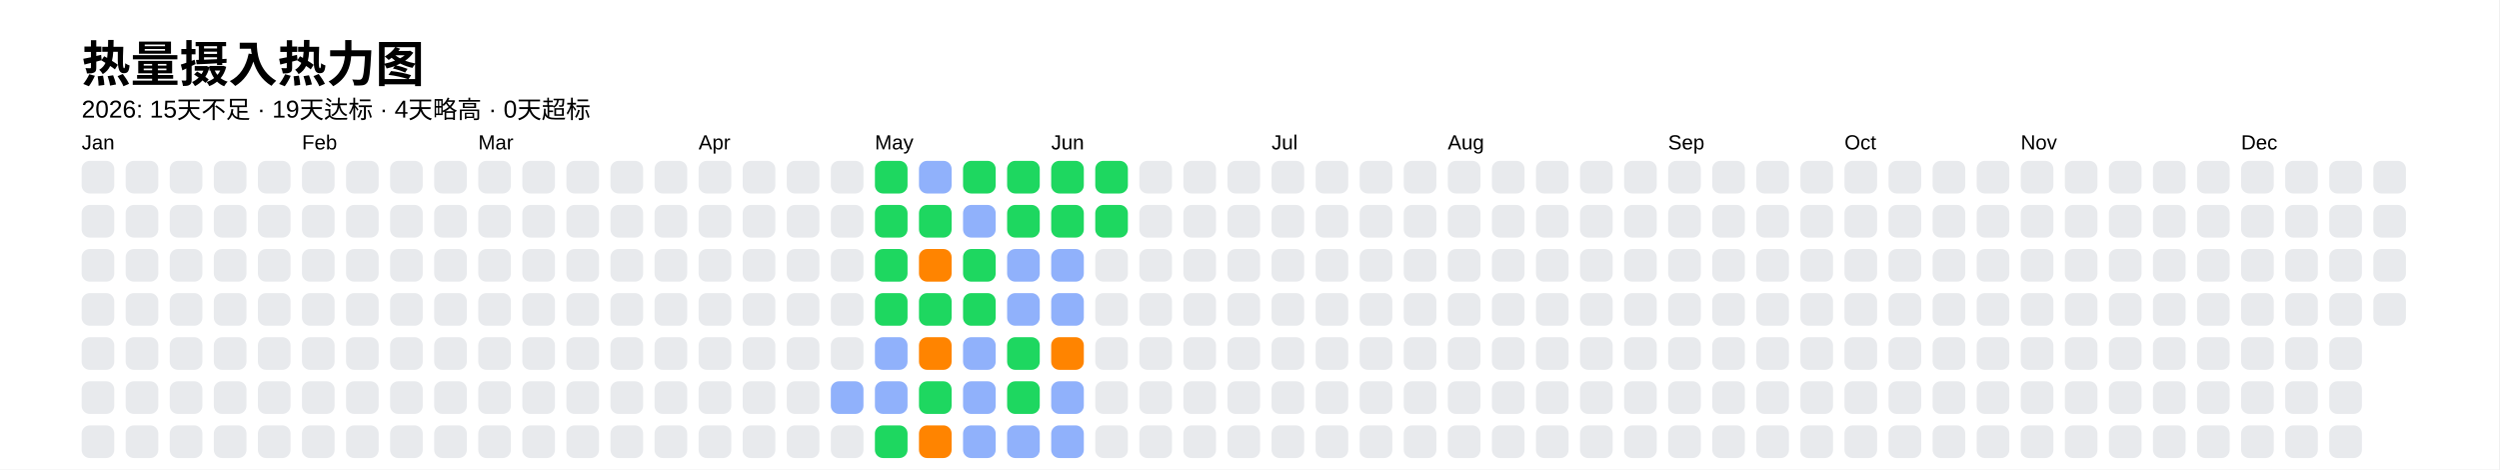
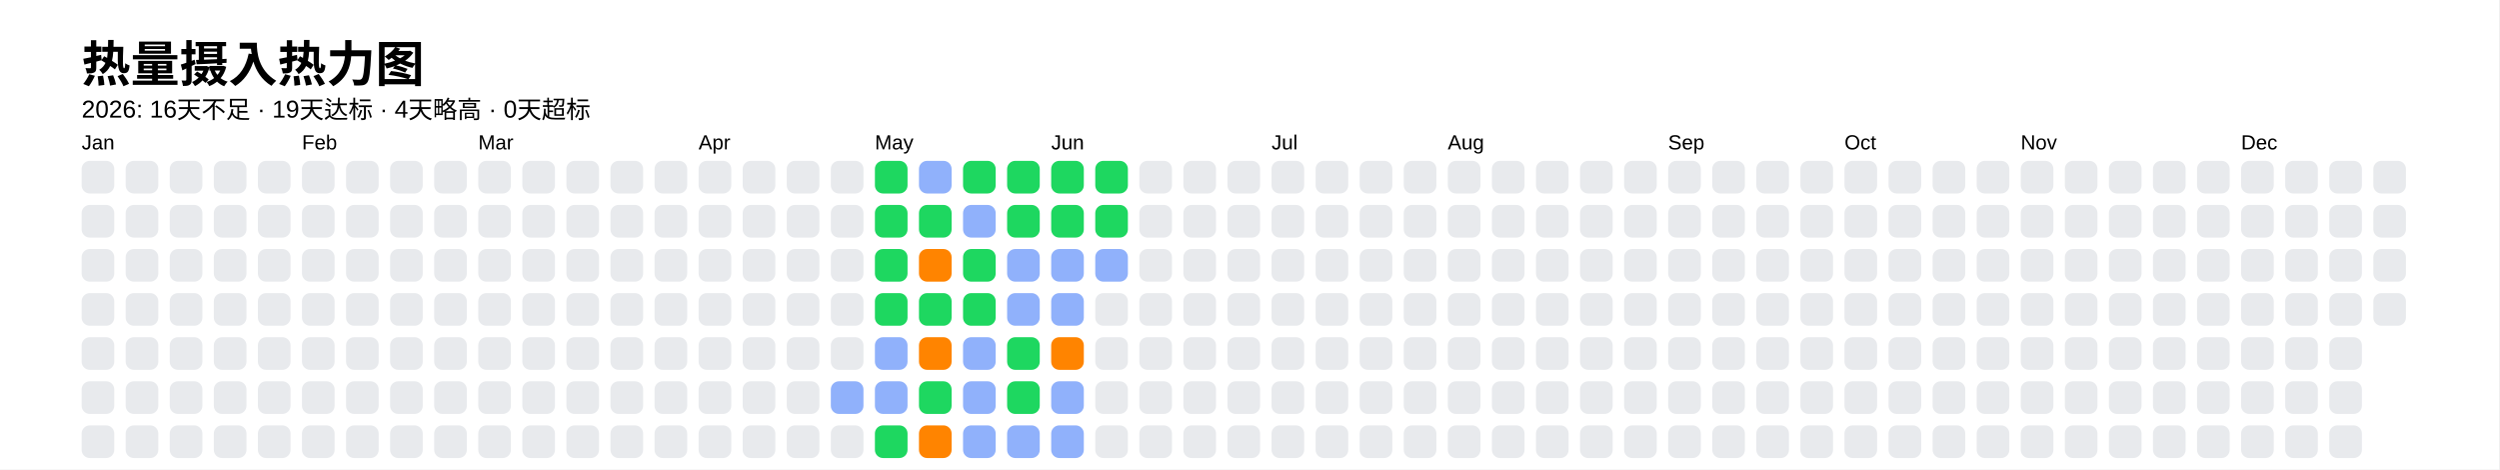
<svg xmlns="http://www.w3.org/2000/svg" style="background-color:white;" baseProfile="full" height="57.5mm" version="1.1" viewBox="0,0,306.2,57.5" width="306.2mm">
  <defs />
  <rect fill="#FFFFFF" height="57.5" width="306.2" x="0" y="0" />
  <text fill="#000000" style="font-size:6px; font-family:Arial; font-weight:bold;" x="10" y="10">热量摄入热力图</text>
-   <text fill="#000000" style="font-size:3px; font-family:Arial;" x="10" y="14.4">2026: 15天不足 · 19天达标 · 4天略高 · 0天超标</text>
+   <text fill="#000000" style="font-size:3px; font-family:Arial;" x="10" y="14.4">2026: 16天不足 · 19天达标 · 4天略高 · 0天超标</text>
  <text fill="#000000" style="font-size:2.5px; font-family:Arial" x="10" y="18.3">Jan</text>
  <rect fill="#E8EAED" height="4" rx="1" ry="1" width="4" x="10" y="19.7" />
  <rect fill="#E8EAED" height="4" rx="1" ry="1" width="4" x="10" y="25.1" />
  <rect fill="#E8EAED" height="4" rx="1" ry="1" width="4" x="10" y="30.5" />
  <rect fill="#E8EAED" height="4" rx="1" ry="1" width="4" x="10" y="35.9" />
  <rect fill="#E8EAED" height="4" rx="1" ry="1" width="4" x="10" y="41.3" />
  <rect fill="#E8EAED" height="4" rx="1" ry="1" width="4" x="10" y="46.7" />
  <rect fill="#E8EAED" height="4" rx="1" ry="1" width="4" x="10" y="52.1" />
  <rect fill="#E8EAED" height="4" rx="1" ry="1" width="4" x="15.4" y="19.7" />
  <rect fill="#E8EAED" height="4" rx="1" ry="1" width="4" x="15.4" y="25.1" />
  <rect fill="#E8EAED" height="4" rx="1" ry="1" width="4" x="15.4" y="30.5" />
  <rect fill="#E8EAED" height="4" rx="1" ry="1" width="4" x="15.4" y="35.9" />
  <rect fill="#E8EAED" height="4" rx="1" ry="1" width="4" x="15.4" y="41.3" />
  <rect fill="#E8EAED" height="4" rx="1" ry="1" width="4" x="15.4" y="46.7" />
  <rect fill="#E8EAED" height="4" rx="1" ry="1" width="4" x="15.4" y="52.1" />
  <rect fill="#E8EAED" height="4" rx="1" ry="1" width="4" x="20.8" y="19.7" />
  <rect fill="#E8EAED" height="4" rx="1" ry="1" width="4" x="20.8" y="25.1" />
  <rect fill="#E8EAED" height="4" rx="1" ry="1" width="4" x="20.8" y="30.5" />
  <rect fill="#E8EAED" height="4" rx="1" ry="1" width="4" x="20.8" y="35.9" />
  <rect fill="#E8EAED" height="4" rx="1" ry="1" width="4" x="20.8" y="41.3" />
  <rect fill="#E8EAED" height="4" rx="1" ry="1" width="4" x="20.8" y="46.7" />
  <rect fill="#E8EAED" height="4" rx="1" ry="1" width="4" x="20.8" y="52.1" />
  <rect fill="#E8EAED" height="4" rx="1" ry="1" width="4" x="26.2" y="19.7" />
  <rect fill="#E8EAED" height="4" rx="1" ry="1" width="4" x="26.2" y="25.1" />
  <rect fill="#E8EAED" height="4" rx="1" ry="1" width="4" x="26.2" y="30.5" />
  <rect fill="#E8EAED" height="4" rx="1" ry="1" width="4" x="26.2" y="35.9" />
  <rect fill="#E8EAED" height="4" rx="1" ry="1" width="4" x="26.2" y="41.3" />
  <rect fill="#E8EAED" height="4" rx="1" ry="1" width="4" x="26.2" y="46.7" />
  <rect fill="#E8EAED" height="4" rx="1" ry="1" width="4" x="26.2" y="52.1" />
  <rect fill="#E8EAED" height="4" rx="1" ry="1" width="4" x="31.6" y="19.7" />
  <rect fill="#E8EAED" height="4" rx="1" ry="1" width="4" x="31.6" y="25.1" />
  <rect fill="#E8EAED" height="4" rx="1" ry="1" width="4" x="31.6" y="30.5" />
  <rect fill="#E8EAED" height="4" rx="1" ry="1" width="4" x="31.6" y="35.9" />
  <rect fill="#E8EAED" height="4" rx="1" ry="1" width="4" x="31.6" y="41.3" />
  <rect fill="#E8EAED" height="4" rx="1" ry="1" width="4" x="31.6" y="46.7" />
  <rect fill="#E8EAED" height="4" rx="1" ry="1" width="4" x="31.6" y="52.1" />
  <text fill="#000000" style="font-size:2.5px; font-family:Arial" x="37.0" y="18.3">Feb</text>
  <rect fill="#E8EAED" height="4" rx="1" ry="1" width="4" x="37.0" y="19.7" />
  <rect fill="#E8EAED" height="4" rx="1" ry="1" width="4" x="37.0" y="25.1" />
  <rect fill="#E8EAED" height="4" rx="1" ry="1" width="4" x="37.0" y="30.5" />
  <rect fill="#E8EAED" height="4" rx="1" ry="1" width="4" x="37.0" y="35.9" />
  <rect fill="#E8EAED" height="4" rx="1" ry="1" width="4" x="37.0" y="41.3" />
  <rect fill="#E8EAED" height="4" rx="1" ry="1" width="4" x="37.0" y="46.7" />
  <rect fill="#E8EAED" height="4" rx="1" ry="1" width="4" x="37.0" y="52.1" />
  <rect fill="#E8EAED" height="4" rx="1" ry="1" width="4" x="42.4" y="19.7" />
  <rect fill="#E8EAED" height="4" rx="1" ry="1" width="4" x="42.4" y="25.1" />
  <rect fill="#E8EAED" height="4" rx="1" ry="1" width="4" x="42.4" y="30.5" />
  <rect fill="#E8EAED" height="4" rx="1" ry="1" width="4" x="42.4" y="35.9" />
  <rect fill="#E8EAED" height="4" rx="1" ry="1" width="4" x="42.4" y="41.3" />
  <rect fill="#E8EAED" height="4" rx="1" ry="1" width="4" x="42.4" y="46.7" />
  <rect fill="#E8EAED" height="4" rx="1" ry="1" width="4" x="42.4" y="52.1" />
  <rect fill="#E8EAED" height="4" rx="1" ry="1" width="4" x="47.8" y="19.7" />
  <rect fill="#E8EAED" height="4" rx="1" ry="1" width="4" x="47.8" y="25.1" />
  <rect fill="#E8EAED" height="4" rx="1" ry="1" width="4" x="47.8" y="30.5" />
  <rect fill="#E8EAED" height="4" rx="1" ry="1" width="4" x="47.8" y="35.9" />
  <rect fill="#E8EAED" height="4" rx="1" ry="1" width="4" x="47.8" y="41.3" />
  <rect fill="#E8EAED" height="4" rx="1" ry="1" width="4" x="47.8" y="46.7" />
  <rect fill="#E8EAED" height="4" rx="1" ry="1" width="4" x="47.8" y="52.1" />
  <rect fill="#E8EAED" height="4" rx="1" ry="1" width="4" x="53.2" y="19.7" />
  <rect fill="#E8EAED" height="4" rx="1" ry="1" width="4" x="53.2" y="25.1" />
  <rect fill="#E8EAED" height="4" rx="1" ry="1" width="4" x="53.2" y="30.5" />
  <rect fill="#E8EAED" height="4" rx="1" ry="1" width="4" x="53.2" y="35.9" />
  <rect fill="#E8EAED" height="4" rx="1" ry="1" width="4" x="53.2" y="41.3" />
  <rect fill="#E8EAED" height="4" rx="1" ry="1" width="4" x="53.2" y="46.7" />
  <rect fill="#E8EAED" height="4" rx="1" ry="1" width="4" x="53.2" y="52.1" />
  <text fill="#000000" style="font-size:2.5px; font-family:Arial" x="58.6" y="18.3">Mar</text>
  <rect fill="#E8EAED" height="4" rx="1" ry="1" width="4" x="58.6" y="19.7" />
  <rect fill="#E8EAED" height="4" rx="1" ry="1" width="4" x="58.6" y="25.1" />
  <rect fill="#E8EAED" height="4" rx="1" ry="1" width="4" x="58.6" y="30.5" />
  <rect fill="#E8EAED" height="4" rx="1" ry="1" width="4" x="58.6" y="35.9" />
  <rect fill="#E8EAED" height="4" rx="1" ry="1" width="4" x="58.6" y="41.3" />
  <rect fill="#E8EAED" height="4" rx="1" ry="1" width="4" x="58.6" y="46.7" />
  <rect fill="#E8EAED" height="4" rx="1" ry="1" width="4" x="58.6" y="52.1" />
  <rect fill="#E8EAED" height="4" rx="1" ry="1" width="4" x="64" y="19.7" />
  <rect fill="#E8EAED" height="4" rx="1" ry="1" width="4" x="64" y="25.1" />
  <rect fill="#E8EAED" height="4" rx="1" ry="1" width="4" x="64" y="30.5" />
  <rect fill="#E8EAED" height="4" rx="1" ry="1" width="4" x="64" y="35.9" />
  <rect fill="#E8EAED" height="4" rx="1" ry="1" width="4" x="64" y="41.3" />
  <rect fill="#E8EAED" height="4" rx="1" ry="1" width="4" x="64" y="46.7" />
  <rect fill="#E8EAED" height="4" rx="1" ry="1" width="4" x="64" y="52.1" />
  <rect fill="#E8EAED" height="4" rx="1" ry="1" width="4" x="69.4" y="19.7" />
  <rect fill="#E8EAED" height="4" rx="1" ry="1" width="4" x="69.4" y="25.1" />
  <rect fill="#E8EAED" height="4" rx="1" ry="1" width="4" x="69.4" y="30.5" />
  <rect fill="#E8EAED" height="4" rx="1" ry="1" width="4" x="69.4" y="35.9" />
  <rect fill="#E8EAED" height="4" rx="1" ry="1" width="4" x="69.4" y="41.3" />
  <rect fill="#E8EAED" height="4" rx="1" ry="1" width="4" x="69.4" y="46.7" />
  <rect fill="#E8EAED" height="4" rx="1" ry="1" width="4" x="69.4" y="52.1" />
  <rect fill="#E8EAED" height="4" rx="1" ry="1" width="4" x="74.8" y="19.7" />
  <rect fill="#E8EAED" height="4" rx="1" ry="1" width="4" x="74.8" y="25.1" />
  <rect fill="#E8EAED" height="4" rx="1" ry="1" width="4" x="74.8" y="30.5" />
  <rect fill="#E8EAED" height="4" rx="1" ry="1" width="4" x="74.8" y="35.9" />
  <rect fill="#E8EAED" height="4" rx="1" ry="1" width="4" x="74.8" y="41.3" />
  <rect fill="#E8EAED" height="4" rx="1" ry="1" width="4" x="74.8" y="46.7" />
  <rect fill="#E8EAED" height="4" rx="1" ry="1" width="4" x="74.8" y="52.1" />
  <rect fill="#E8EAED" height="4" rx="1" ry="1" width="4" x="80.2" y="19.7" />
  <rect fill="#E8EAED" height="4" rx="1" ry="1" width="4" x="80.2" y="25.1" />
  <rect fill="#E8EAED" height="4" rx="1" ry="1" width="4" x="80.2" y="30.5" />
  <rect fill="#E8EAED" height="4" rx="1" ry="1" width="4" x="80.2" y="35.9" />
  <rect fill="#E8EAED" height="4" rx="1" ry="1" width="4" x="80.2" y="41.3" />
  <rect fill="#E8EAED" height="4" rx="1" ry="1" width="4" x="80.2" y="46.7" />
  <rect fill="#E8EAED" height="4" rx="1" ry="1" width="4" x="80.2" y="52.1" />
  <text fill="#000000" style="font-size:2.5px; font-family:Arial" x="85.6" y="18.3">Apr</text>
  <rect fill="#E8EAED" height="4" rx="1" ry="1" width="4" x="85.6" y="19.7" />
  <rect fill="#E8EAED" height="4" rx="1" ry="1" width="4" x="85.6" y="25.1" />
  <rect fill="#E8EAED" height="4" rx="1" ry="1" width="4" x="85.6" y="30.5" />
  <rect fill="#E8EAED" height="4" rx="1" ry="1" width="4" x="85.6" y="35.9" />
  <rect fill="#E8EAED" height="4" rx="1" ry="1" width="4" x="85.6" y="41.3" />
  <rect fill="#E8EAED" height="4" rx="1" ry="1" width="4" x="85.6" y="46.7" />
  <rect fill="#E8EAED" height="4" rx="1" ry="1" width="4" x="85.6" y="52.1" />
  <rect fill="#E8EAED" height="4" rx="1" ry="1" width="4" x="91" y="19.7" />
  <rect fill="#E8EAED" height="4" rx="1" ry="1" width="4" x="91" y="25.1" />
  <rect fill="#E8EAED" height="4" rx="1" ry="1" width="4" x="91" y="30.5" />
  <rect fill="#E8EAED" height="4" rx="1" ry="1" width="4" x="91" y="35.9" />
  <rect fill="#E8EAED" height="4" rx="1" ry="1" width="4" x="91" y="41.3" />
  <rect fill="#E8EAED" height="4" rx="1" ry="1" width="4" x="91" y="46.7" />
  <rect fill="#E8EAED" height="4" rx="1" ry="1" width="4" x="91" y="52.1" />
  <rect fill="#E8EAED" height="4" rx="1" ry="1" width="4" x="96.4" y="19.7" />
  <rect fill="#E8EAED" height="4" rx="1" ry="1" width="4" x="96.4" y="25.1" />
  <rect fill="#E8EAED" height="4" rx="1" ry="1" width="4" x="96.4" y="30.5" />
  <rect fill="#E8EAED" height="4" rx="1" ry="1" width="4" x="96.4" y="35.9" />
  <rect fill="#E8EAED" height="4" rx="1" ry="1" width="4" x="96.4" y="41.3" />
  <rect fill="#E8EAED" height="4" rx="1" ry="1" width="4" x="96.4" y="46.7" />
  <rect fill="#E8EAED" height="4" rx="1" ry="1" width="4" x="96.4" y="52.1" />
  <rect fill="#E8EAED" height="4" rx="1" ry="1" width="4" x="101.8" y="19.7" />
  <rect fill="#E8EAED" height="4" rx="1" ry="1" width="4" x="101.8" y="25.1" />
  <rect fill="#E8EAED" height="4" rx="1" ry="1" width="4" x="101.8" y="30.5" />
  <rect fill="#E8EAED" height="4" rx="1" ry="1" width="4" x="101.8" y="35.9" />
  <rect fill="#E8EAED" height="4" rx="1" ry="1" width="4" x="101.8" y="41.3" />
  <rect fill="#90b1fb" height="4" rx="1" ry="1" width="4" x="101.8" y="46.7" />
  <rect fill="#E8EAED" height="4" rx="1" ry="1" width="4" x="101.8" y="52.1" />
  <text fill="#000000" style="font-size:2.5px; font-family:Arial" x="107.2" y="18.3">May</text>
  <rect fill="#1ed760" height="4" rx="1" ry="1" width="4" x="107.2" y="19.7" />
  <rect fill="#1ed760" height="4" rx="1" ry="1" width="4" x="107.2" y="25.1" />
  <rect fill="#1ed760" height="4" rx="1" ry="1" width="4" x="107.2" y="30.5" />
  <rect fill="#1ed760" height="4" rx="1" ry="1" width="4" x="107.2" y="35.9" />
  <rect fill="#90b1fb" height="4" rx="1" ry="1" width="4" x="107.2" y="41.3" />
  <rect fill="#90b1fb" height="4" rx="1" ry="1" width="4" x="107.2" y="46.7" />
  <rect fill="#1ed760" height="4" rx="1" ry="1" width="4" x="107.2" y="52.1" />
  <rect fill="#90b1fb" height="4" rx="1" ry="1" width="4" x="112.6" y="19.7" />
  <rect fill="#1ed760" height="4" rx="1" ry="1" width="4" x="112.6" y="25.1" />
  <rect fill="#ff8400" height="4" rx="1" ry="1" width="4" x="112.6" y="30.5" />
  <rect fill="#1ed760" height="4" rx="1" ry="1" width="4" x="112.6" y="35.9" />
  <rect fill="#ff8400" height="4" rx="1" ry="1" width="4" x="112.6" y="41.3" />
  <rect fill="#1ed760" height="4" rx="1" ry="1" width="4" x="112.6" y="46.7" />
  <rect fill="#ff8400" height="4" rx="1" ry="1" width="4" x="112.6" y="52.1" />
  <rect fill="#1ed760" height="4" rx="1" ry="1" width="4" x="118" y="19.7" />
  <rect fill="#90b1fb" height="4" rx="1" ry="1" width="4" x="118" y="25.1" />
  <rect fill="#1ed760" height="4" rx="1" ry="1" width="4" x="118" y="30.5" />
  <rect fill="#1ed760" height="4" rx="1" ry="1" width="4" x="118" y="35.9" />
  <rect fill="#90b1fb" height="4" rx="1" ry="1" width="4" x="118" y="41.3" />
  <rect fill="#90b1fb" height="4" rx="1" ry="1" width="4" x="118" y="46.7" />
  <rect fill="#90b1fb" height="4" rx="1" ry="1" width="4" x="118" y="52.1" />
  <rect fill="#1ed760" height="4" rx="1" ry="1" width="4" x="123.4" y="19.7" />
  <rect fill="#1ed760" height="4" rx="1" ry="1" width="4" x="123.4" y="25.1" />
  <rect fill="#90b1fb" height="4" rx="1" ry="1" width="4" x="123.4" y="30.5" />
  <rect fill="#90b1fb" height="4" rx="1" ry="1" width="4" x="123.4" y="35.9" />
  <rect fill="#1ed760" height="4" rx="1" ry="1" width="4" x="123.4" y="41.3" />
  <rect fill="#1ed760" height="4" rx="1" ry="1" width="4" x="123.4" y="46.7" />
  <rect fill="#90b1fb" height="4" rx="1" ry="1" width="4" x="123.4" y="52.1" />
  <text fill="#000000" style="font-size:2.5px; font-family:Arial" x="128.8" y="18.3">Jun</text>
  <rect fill="#1ed760" height="4" rx="1" ry="1" width="4" x="128.8" y="19.7" />
  <rect fill="#1ed760" height="4" rx="1" ry="1" width="4" x="128.8" y="25.1" />
  <rect fill="#90b1fb" height="4" rx="1" ry="1" width="4" x="128.8" y="30.5" />
  <rect fill="#90b1fb" height="4" rx="1" ry="1" width="4" x="128.8" y="35.9" />
  <rect fill="#ff8400" height="4" rx="1" ry="1" width="4" x="128.8" y="41.3" />
  <rect fill="#90b1fb" height="4" rx="1" ry="1" width="4" x="128.8" y="46.7" />
  <rect fill="#90b1fb" height="4" rx="1" ry="1" width="4" x="128.8" y="52.1" />
  <rect fill="#1ed760" height="4" rx="1" ry="1" width="4" x="134.2" y="19.7" />
  <rect fill="#1ed760" height="4" rx="1" ry="1" width="4" x="134.2" y="25.1" />
-   <rect fill="#E8EAED" height="4" rx="1" ry="1" width="4" x="134.2" y="30.5" />
+   <rect fill="#90b1fb" height="4" rx="1" ry="1" width="4" x="134.2" y="30.5" />
  <rect fill="#E8EAED" height="4" rx="1" ry="1" width="4" x="134.2" y="35.9" />
  <rect fill="#E8EAED" height="4" rx="1" ry="1" width="4" x="134.2" y="41.3" />
  <rect fill="#E8EAED" height="4" rx="1" ry="1" width="4" x="134.2" y="46.7" />
  <rect fill="#E8EAED" height="4" rx="1" ry="1" width="4" x="134.2" y="52.1" />
  <rect fill="#E8EAED" height="4" rx="1" ry="1" width="4" x="139.6" y="19.7" />
  <rect fill="#E8EAED" height="4" rx="1" ry="1" width="4" x="139.6" y="25.1" />
  <rect fill="#E8EAED" height="4" rx="1" ry="1" width="4" x="139.6" y="30.5" />
  <rect fill="#E8EAED" height="4" rx="1" ry="1" width="4" x="139.6" y="35.9" />
  <rect fill="#E8EAED" height="4" rx="1" ry="1" width="4" x="139.6" y="41.3" />
  <rect fill="#E8EAED" height="4" rx="1" ry="1" width="4" x="139.6" y="46.7" />
  <rect fill="#E8EAED" height="4" rx="1" ry="1" width="4" x="139.6" y="52.1" />
  <rect fill="#E8EAED" height="4" rx="1" ry="1" width="4" x="145" y="19.7" />
  <rect fill="#E8EAED" height="4" rx="1" ry="1" width="4" x="145" y="25.1" />
  <rect fill="#E8EAED" height="4" rx="1" ry="1" width="4" x="145" y="30.5" />
  <rect fill="#E8EAED" height="4" rx="1" ry="1" width="4" x="145" y="35.9" />
  <rect fill="#E8EAED" height="4" rx="1" ry="1" width="4" x="145" y="41.3" />
  <rect fill="#E8EAED" height="4" rx="1" ry="1" width="4" x="145" y="46.7" />
  <rect fill="#E8EAED" height="4" rx="1" ry="1" width="4" x="145" y="52.1" />
  <rect fill="#E8EAED" height="4" rx="1" ry="1" width="4" x="150.4" y="19.7" />
  <rect fill="#E8EAED" height="4" rx="1" ry="1" width="4" x="150.4" y="25.1" />
  <rect fill="#E8EAED" height="4" rx="1" ry="1" width="4" x="150.4" y="30.5" />
  <rect fill="#E8EAED" height="4" rx="1" ry="1" width="4" x="150.4" y="35.9" />
  <rect fill="#E8EAED" height="4" rx="1" ry="1" width="4" x="150.4" y="41.3" />
  <rect fill="#E8EAED" height="4" rx="1" ry="1" width="4" x="150.4" y="46.7" />
  <rect fill="#E8EAED" height="4" rx="1" ry="1" width="4" x="150.4" y="52.1" />
  <text fill="#000000" style="font-size:2.5px; font-family:Arial" x="155.8" y="18.3">Jul</text>
  <rect fill="#E8EAED" height="4" rx="1" ry="1" width="4" x="155.8" y="19.7" />
  <rect fill="#E8EAED" height="4" rx="1" ry="1" width="4" x="155.8" y="25.1" />
  <rect fill="#E8EAED" height="4" rx="1" ry="1" width="4" x="155.8" y="30.5" />
  <rect fill="#E8EAED" height="4" rx="1" ry="1" width="4" x="155.8" y="35.9" />
  <rect fill="#E8EAED" height="4" rx="1" ry="1" width="4" x="155.8" y="41.3" />
  <rect fill="#E8EAED" height="4" rx="1" ry="1" width="4" x="155.8" y="46.7" />
  <rect fill="#E8EAED" height="4" rx="1" ry="1" width="4" x="155.8" y="52.1" />
  <rect fill="#E8EAED" height="4" rx="1" ry="1" width="4" x="161.2" y="19.7" />
  <rect fill="#E8EAED" height="4" rx="1" ry="1" width="4" x="161.2" y="25.1" />
  <rect fill="#E8EAED" height="4" rx="1" ry="1" width="4" x="161.2" y="30.5" />
  <rect fill="#E8EAED" height="4" rx="1" ry="1" width="4" x="161.2" y="35.9" />
  <rect fill="#E8EAED" height="4" rx="1" ry="1" width="4" x="161.2" y="41.3" />
  <rect fill="#E8EAED" height="4" rx="1" ry="1" width="4" x="161.2" y="46.7" />
  <rect fill="#E8EAED" height="4" rx="1" ry="1" width="4" x="161.2" y="52.1" />
  <rect fill="#E8EAED" height="4" rx="1" ry="1" width="4" x="166.6" y="19.7" />
  <rect fill="#E8EAED" height="4" rx="1" ry="1" width="4" x="166.6" y="25.1" />
  <rect fill="#E8EAED" height="4" rx="1" ry="1" width="4" x="166.6" y="30.5" />
  <rect fill="#E8EAED" height="4" rx="1" ry="1" width="4" x="166.6" y="35.9" />
  <rect fill="#E8EAED" height="4" rx="1" ry="1" width="4" x="166.6" y="41.3" />
  <rect fill="#E8EAED" height="4" rx="1" ry="1" width="4" x="166.6" y="46.7" />
  <rect fill="#E8EAED" height="4" rx="1" ry="1" width="4" x="166.6" y="52.1" />
  <rect fill="#E8EAED" height="4" rx="1" ry="1" width="4" x="172" y="19.7" />
  <rect fill="#E8EAED" height="4" rx="1" ry="1" width="4" x="172" y="25.1" />
  <rect fill="#E8EAED" height="4" rx="1" ry="1" width="4" x="172" y="30.5" />
  <rect fill="#E8EAED" height="4" rx="1" ry="1" width="4" x="172" y="35.9" />
  <rect fill="#E8EAED" height="4" rx="1" ry="1" width="4" x="172" y="41.3" />
  <rect fill="#E8EAED" height="4" rx="1" ry="1" width="4" x="172" y="46.7" />
  <rect fill="#E8EAED" height="4" rx="1" ry="1" width="4" x="172" y="52.1" />
  <text fill="#000000" style="font-size:2.5px; font-family:Arial" x="177.4" y="18.3">Aug</text>
  <rect fill="#E8EAED" height="4" rx="1" ry="1" width="4" x="177.4" y="19.7" />
  <rect fill="#E8EAED" height="4" rx="1" ry="1" width="4" x="177.4" y="25.1" />
  <rect fill="#E8EAED" height="4" rx="1" ry="1" width="4" x="177.4" y="30.5" />
  <rect fill="#E8EAED" height="4" rx="1" ry="1" width="4" x="177.4" y="35.9" />
  <rect fill="#E8EAED" height="4" rx="1" ry="1" width="4" x="177.4" y="41.3" />
  <rect fill="#E8EAED" height="4" rx="1" ry="1" width="4" x="177.4" y="46.7" />
  <rect fill="#E8EAED" height="4" rx="1" ry="1" width="4" x="177.4" y="52.1" />
  <rect fill="#E8EAED" height="4" rx="1" ry="1" width="4" x="182.8" y="19.7" />
  <rect fill="#E8EAED" height="4" rx="1" ry="1" width="4" x="182.8" y="25.1" />
  <rect fill="#E8EAED" height="4" rx="1" ry="1" width="4" x="182.8" y="30.5" />
  <rect fill="#E8EAED" height="4" rx="1" ry="1" width="4" x="182.8" y="35.9" />
  <rect fill="#E8EAED" height="4" rx="1" ry="1" width="4" x="182.8" y="41.3" />
  <rect fill="#E8EAED" height="4" rx="1" ry="1" width="4" x="182.8" y="46.7" />
  <rect fill="#E8EAED" height="4" rx="1" ry="1" width="4" x="182.8" y="52.1" />
  <rect fill="#E8EAED" height="4" rx="1" ry="1" width="4" x="188.2" y="19.7" />
  <rect fill="#E8EAED" height="4" rx="1" ry="1" width="4" x="188.2" y="25.1" />
  <rect fill="#E8EAED" height="4" rx="1" ry="1" width="4" x="188.2" y="30.5" />
  <rect fill="#E8EAED" height="4" rx="1" ry="1" width="4" x="188.2" y="35.9" />
  <rect fill="#E8EAED" height="4" rx="1" ry="1" width="4" x="188.2" y="41.3" />
  <rect fill="#E8EAED" height="4" rx="1" ry="1" width="4" x="188.2" y="46.7" />
  <rect fill="#E8EAED" height="4" rx="1" ry="1" width="4" x="188.2" y="52.1" />
  <rect fill="#E8EAED" height="4" rx="1" ry="1" width="4" x="193.6" y="19.7" />
  <rect fill="#E8EAED" height="4" rx="1" ry="1" width="4" x="193.6" y="25.1" />
  <rect fill="#E8EAED" height="4" rx="1" ry="1" width="4" x="193.6" y="30.5" />
  <rect fill="#E8EAED" height="4" rx="1" ry="1" width="4" x="193.6" y="35.9" />
  <rect fill="#E8EAED" height="4" rx="1" ry="1" width="4" x="193.6" y="41.3" />
  <rect fill="#E8EAED" height="4" rx="1" ry="1" width="4" x="193.6" y="46.7" />
  <rect fill="#E8EAED" height="4" rx="1" ry="1" width="4" x="193.6" y="52.1" />
  <rect fill="#E8EAED" height="4" rx="1" ry="1" width="4" x="199" y="19.7" />
  <rect fill="#E8EAED" height="4" rx="1" ry="1" width="4" x="199" y="25.1" />
  <rect fill="#E8EAED" height="4" rx="1" ry="1" width="4" x="199" y="30.5" />
  <rect fill="#E8EAED" height="4" rx="1" ry="1" width="4" x="199" y="35.9" />
  <rect fill="#E8EAED" height="4" rx="1" ry="1" width="4" x="199" y="41.3" />
  <rect fill="#E8EAED" height="4" rx="1" ry="1" width="4" x="199" y="46.7" />
  <rect fill="#E8EAED" height="4" rx="1" ry="1" width="4" x="199" y="52.1" />
  <text fill="#000000" style="font-size:2.5px; font-family:Arial" x="204.4" y="18.3">Sep</text>
  <rect fill="#E8EAED" height="4" rx="1" ry="1" width="4" x="204.4" y="19.7" />
  <rect fill="#E8EAED" height="4" rx="1" ry="1" width="4" x="204.4" y="25.1" />
  <rect fill="#E8EAED" height="4" rx="1" ry="1" width="4" x="204.4" y="30.5" />
  <rect fill="#E8EAED" height="4" rx="1" ry="1" width="4" x="204.4" y="35.9" />
  <rect fill="#E8EAED" height="4" rx="1" ry="1" width="4" x="204.4" y="41.3" />
  <rect fill="#E8EAED" height="4" rx="1" ry="1" width="4" x="204.4" y="46.7" />
  <rect fill="#E8EAED" height="4" rx="1" ry="1" width="4" x="204.4" y="52.1" />
  <rect fill="#E8EAED" height="4" rx="1" ry="1" width="4" x="209.8" y="19.7" />
  <rect fill="#E8EAED" height="4" rx="1" ry="1" width="4" x="209.8" y="25.1" />
  <rect fill="#E8EAED" height="4" rx="1" ry="1" width="4" x="209.8" y="30.5" />
  <rect fill="#E8EAED" height="4" rx="1" ry="1" width="4" x="209.8" y="35.9" />
  <rect fill="#E8EAED" height="4" rx="1" ry="1" width="4" x="209.8" y="41.3" />
  <rect fill="#E8EAED" height="4" rx="1" ry="1" width="4" x="209.8" y="46.7" />
  <rect fill="#E8EAED" height="4" rx="1" ry="1" width="4" x="209.8" y="52.1" />
  <rect fill="#E8EAED" height="4" rx="1" ry="1" width="4" x="215.2" y="19.7" />
  <rect fill="#E8EAED" height="4" rx="1" ry="1" width="4" x="215.2" y="25.1" />
  <rect fill="#E8EAED" height="4" rx="1" ry="1" width="4" x="215.2" y="30.5" />
  <rect fill="#E8EAED" height="4" rx="1" ry="1" width="4" x="215.2" y="35.9" />
  <rect fill="#E8EAED" height="4" rx="1" ry="1" width="4" x="215.2" y="41.3" />
  <rect fill="#E8EAED" height="4" rx="1" ry="1" width="4" x="215.2" y="46.7" />
  <rect fill="#E8EAED" height="4" rx="1" ry="1" width="4" x="215.2" y="52.1" />
  <rect fill="#E8EAED" height="4" rx="1" ry="1" width="4" x="220.6" y="19.7" />
  <rect fill="#E8EAED" height="4" rx="1" ry="1" width="4" x="220.6" y="25.1" />
  <rect fill="#E8EAED" height="4" rx="1" ry="1" width="4" x="220.6" y="30.5" />
  <rect fill="#E8EAED" height="4" rx="1" ry="1" width="4" x="220.6" y="35.9" />
  <rect fill="#E8EAED" height="4" rx="1" ry="1" width="4" x="220.6" y="41.3" />
  <rect fill="#E8EAED" height="4" rx="1" ry="1" width="4" x="220.6" y="46.7" />
  <rect fill="#E8EAED" height="4" rx="1" ry="1" width="4" x="220.6" y="52.1" />
  <text fill="#000000" style="font-size:2.5px; font-family:Arial" x="226" y="18.3">Oct</text>
  <rect fill="#E8EAED" height="4" rx="1" ry="1" width="4" x="226" y="19.7" />
  <rect fill="#E8EAED" height="4" rx="1" ry="1" width="4" x="226" y="25.1" />
  <rect fill="#E8EAED" height="4" rx="1" ry="1" width="4" x="226" y="30.5" />
  <rect fill="#E8EAED" height="4" rx="1" ry="1" width="4" x="226" y="35.9" />
  <rect fill="#E8EAED" height="4" rx="1" ry="1" width="4" x="226" y="41.3" />
  <rect fill="#E8EAED" height="4" rx="1" ry="1" width="4" x="226" y="46.7" />
  <rect fill="#E8EAED" height="4" rx="1" ry="1" width="4" x="226" y="52.1" />
  <rect fill="#E8EAED" height="4" rx="1" ry="1" width="4" x="231.4" y="19.7" />
  <rect fill="#E8EAED" height="4" rx="1" ry="1" width="4" x="231.4" y="25.1" />
  <rect fill="#E8EAED" height="4" rx="1" ry="1" width="4" x="231.4" y="30.5" />
  <rect fill="#E8EAED" height="4" rx="1" ry="1" width="4" x="231.4" y="35.9" />
  <rect fill="#E8EAED" height="4" rx="1" ry="1" width="4" x="231.4" y="41.3" />
  <rect fill="#E8EAED" height="4" rx="1" ry="1" width="4" x="231.4" y="46.7" />
  <rect fill="#E8EAED" height="4" rx="1" ry="1" width="4" x="231.4" y="52.1" />
  <rect fill="#E8EAED" height="4" rx="1" ry="1" width="4" x="236.8" y="19.7" />
  <rect fill="#E8EAED" height="4" rx="1" ry="1" width="4" x="236.8" y="25.1" />
  <rect fill="#E8EAED" height="4" rx="1" ry="1" width="4" x="236.8" y="30.5" />
  <rect fill="#E8EAED" height="4" rx="1" ry="1" width="4" x="236.8" y="35.9" />
  <rect fill="#E8EAED" height="4" rx="1" ry="1" width="4" x="236.8" y="41.3" />
  <rect fill="#E8EAED" height="4" rx="1" ry="1" width="4" x="236.8" y="46.7" />
  <rect fill="#E8EAED" height="4" rx="1" ry="1" width="4" x="236.8" y="52.1" />
  <rect fill="#E8EAED" height="4" rx="1" ry="1" width="4" x="242.2" y="19.7" />
  <rect fill="#E8EAED" height="4" rx="1" ry="1" width="4" x="242.2" y="25.1" />
  <rect fill="#E8EAED" height="4" rx="1" ry="1" width="4" x="242.2" y="30.5" />
  <rect fill="#E8EAED" height="4" rx="1" ry="1" width="4" x="242.2" y="35.9" />
  <rect fill="#E8EAED" height="4" rx="1" ry="1" width="4" x="242.2" y="41.3" />
  <rect fill="#E8EAED" height="4" rx="1" ry="1" width="4" x="242.2" y="46.7" />
  <rect fill="#E8EAED" height="4" rx="1" ry="1" width="4" x="242.2" y="52.1" />
  <text fill="#000000" style="font-size:2.5px; font-family:Arial" x="247.6" y="18.3">Nov</text>
  <rect fill="#E8EAED" height="4" rx="1" ry="1" width="4" x="247.6" y="19.7" />
  <rect fill="#E8EAED" height="4" rx="1" ry="1" width="4" x="247.6" y="25.1" />
  <rect fill="#E8EAED" height="4" rx="1" ry="1" width="4" x="247.6" y="30.5" />
  <rect fill="#E8EAED" height="4" rx="1" ry="1" width="4" x="247.6" y="35.9" />
  <rect fill="#E8EAED" height="4" rx="1" ry="1" width="4" x="247.6" y="41.3" />
  <rect fill="#E8EAED" height="4" rx="1" ry="1" width="4" x="247.6" y="46.7" />
  <rect fill="#E8EAED" height="4" rx="1" ry="1" width="4" x="247.6" y="52.1" />
  <rect fill="#E8EAED" height="4" rx="1" ry="1" width="4" x="253" y="19.7" />
  <rect fill="#E8EAED" height="4" rx="1" ry="1" width="4" x="253" y="25.1" />
  <rect fill="#E8EAED" height="4" rx="1" ry="1" width="4" x="253" y="30.5" />
  <rect fill="#E8EAED" height="4" rx="1" ry="1" width="4" x="253" y="35.9" />
  <rect fill="#E8EAED" height="4" rx="1" ry="1" width="4" x="253" y="41.3" />
  <rect fill="#E8EAED" height="4" rx="1" ry="1" width="4" x="253" y="46.7" />
  <rect fill="#E8EAED" height="4" rx="1" ry="1" width="4" x="253" y="52.1" />
  <rect fill="#E8EAED" height="4" rx="1" ry="1" width="4" x="258.4" y="19.7" />
  <rect fill="#E8EAED" height="4" rx="1" ry="1" width="4" x="258.4" y="25.1" />
  <rect fill="#E8EAED" height="4" rx="1" ry="1" width="4" x="258.4" y="30.5" />
  <rect fill="#E8EAED" height="4" rx="1" ry="1" width="4" x="258.4" y="35.9" />
  <rect fill="#E8EAED" height="4" rx="1" ry="1" width="4" x="258.4" y="41.3" />
  <rect fill="#E8EAED" height="4" rx="1" ry="1" width="4" x="258.4" y="46.7" />
  <rect fill="#E8EAED" height="4" rx="1" ry="1" width="4" x="258.4" y="52.1" />
  <rect fill="#E8EAED" height="4" rx="1" ry="1" width="4" x="263.8" y="19.7" />
  <rect fill="#E8EAED" height="4" rx="1" ry="1" width="4" x="263.8" y="25.1" />
  <rect fill="#E8EAED" height="4" rx="1" ry="1" width="4" x="263.8" y="30.5" />
  <rect fill="#E8EAED" height="4" rx="1" ry="1" width="4" x="263.8" y="35.9" />
  <rect fill="#E8EAED" height="4" rx="1" ry="1" width="4" x="263.8" y="41.3" />
  <rect fill="#E8EAED" height="4" rx="1" ry="1" width="4" x="263.8" y="46.7" />
  <rect fill="#E8EAED" height="4" rx="1" ry="1" width="4" x="263.8" y="52.1" />
  <rect fill="#E8EAED" height="4" rx="1" ry="1" width="4" x="269.2" y="19.7" />
  <rect fill="#E8EAED" height="4" rx="1" ry="1" width="4" x="269.2" y="25.1" />
  <rect fill="#E8EAED" height="4" rx="1" ry="1" width="4" x="269.2" y="30.5" />
  <rect fill="#E8EAED" height="4" rx="1" ry="1" width="4" x="269.2" y="35.9" />
  <rect fill="#E8EAED" height="4" rx="1" ry="1" width="4" x="269.2" y="41.3" />
  <rect fill="#E8EAED" height="4" rx="1" ry="1" width="4" x="269.2" y="46.7" />
  <rect fill="#E8EAED" height="4" rx="1" ry="1" width="4" x="269.2" y="52.1" />
  <text fill="#000000" style="font-size:2.5px; font-family:Arial" x="274.6" y="18.3">Dec</text>
  <rect fill="#E8EAED" height="4" rx="1" ry="1" width="4" x="274.6" y="19.7" />
  <rect fill="#E8EAED" height="4" rx="1" ry="1" width="4" x="274.6" y="25.1" />
  <rect fill="#E8EAED" height="4" rx="1" ry="1" width="4" x="274.6" y="30.5" />
  <rect fill="#E8EAED" height="4" rx="1" ry="1" width="4" x="274.6" y="35.9" />
  <rect fill="#E8EAED" height="4" rx="1" ry="1" width="4" x="274.6" y="41.3" />
  <rect fill="#E8EAED" height="4" rx="1" ry="1" width="4" x="274.6" y="46.7" />
  <rect fill="#E8EAED" height="4" rx="1" ry="1" width="4" x="274.6" y="52.1" />
  <rect fill="#E8EAED" height="4" rx="1" ry="1" width="4" x="280" y="19.7" />
  <rect fill="#E8EAED" height="4" rx="1" ry="1" width="4" x="280" y="25.1" />
  <rect fill="#E8EAED" height="4" rx="1" ry="1" width="4" x="280" y="30.5" />
  <rect fill="#E8EAED" height="4" rx="1" ry="1" width="4" x="280" y="35.9" />
  <rect fill="#E8EAED" height="4" rx="1" ry="1" width="4" x="280" y="41.3" />
  <rect fill="#E8EAED" height="4" rx="1" ry="1" width="4" x="280" y="46.7" />
  <rect fill="#E8EAED" height="4" rx="1" ry="1" width="4" x="280" y="52.1" />
  <rect fill="#E8EAED" height="4" rx="1" ry="1" width="4" x="285.4" y="19.7" />
  <rect fill="#E8EAED" height="4" rx="1" ry="1" width="4" x="285.4" y="25.1" />
  <rect fill="#E8EAED" height="4" rx="1" ry="1" width="4" x="285.4" y="30.5" />
  <rect fill="#E8EAED" height="4" rx="1" ry="1" width="4" x="285.4" y="35.9" />
  <rect fill="#E8EAED" height="4" rx="1" ry="1" width="4" x="285.4" y="41.3" />
  <rect fill="#E8EAED" height="4" rx="1" ry="1" width="4" x="285.4" y="46.7" />
  <rect fill="#E8EAED" height="4" rx="1" ry="1" width="4" x="285.4" y="52.1" />
  <rect fill="#E8EAED" height="4" rx="1" ry="1" width="4" x="290.8" y="19.7" />
  <rect fill="#E8EAED" height="4" rx="1" ry="1" width="4" x="290.8" y="25.1" />
  <rect fill="#E8EAED" height="4" rx="1" ry="1" width="4" x="290.8" y="30.5" />
  <rect fill="#E8EAED" height="4" rx="1" ry="1" width="4" x="290.8" y="35.9" />
</svg>
